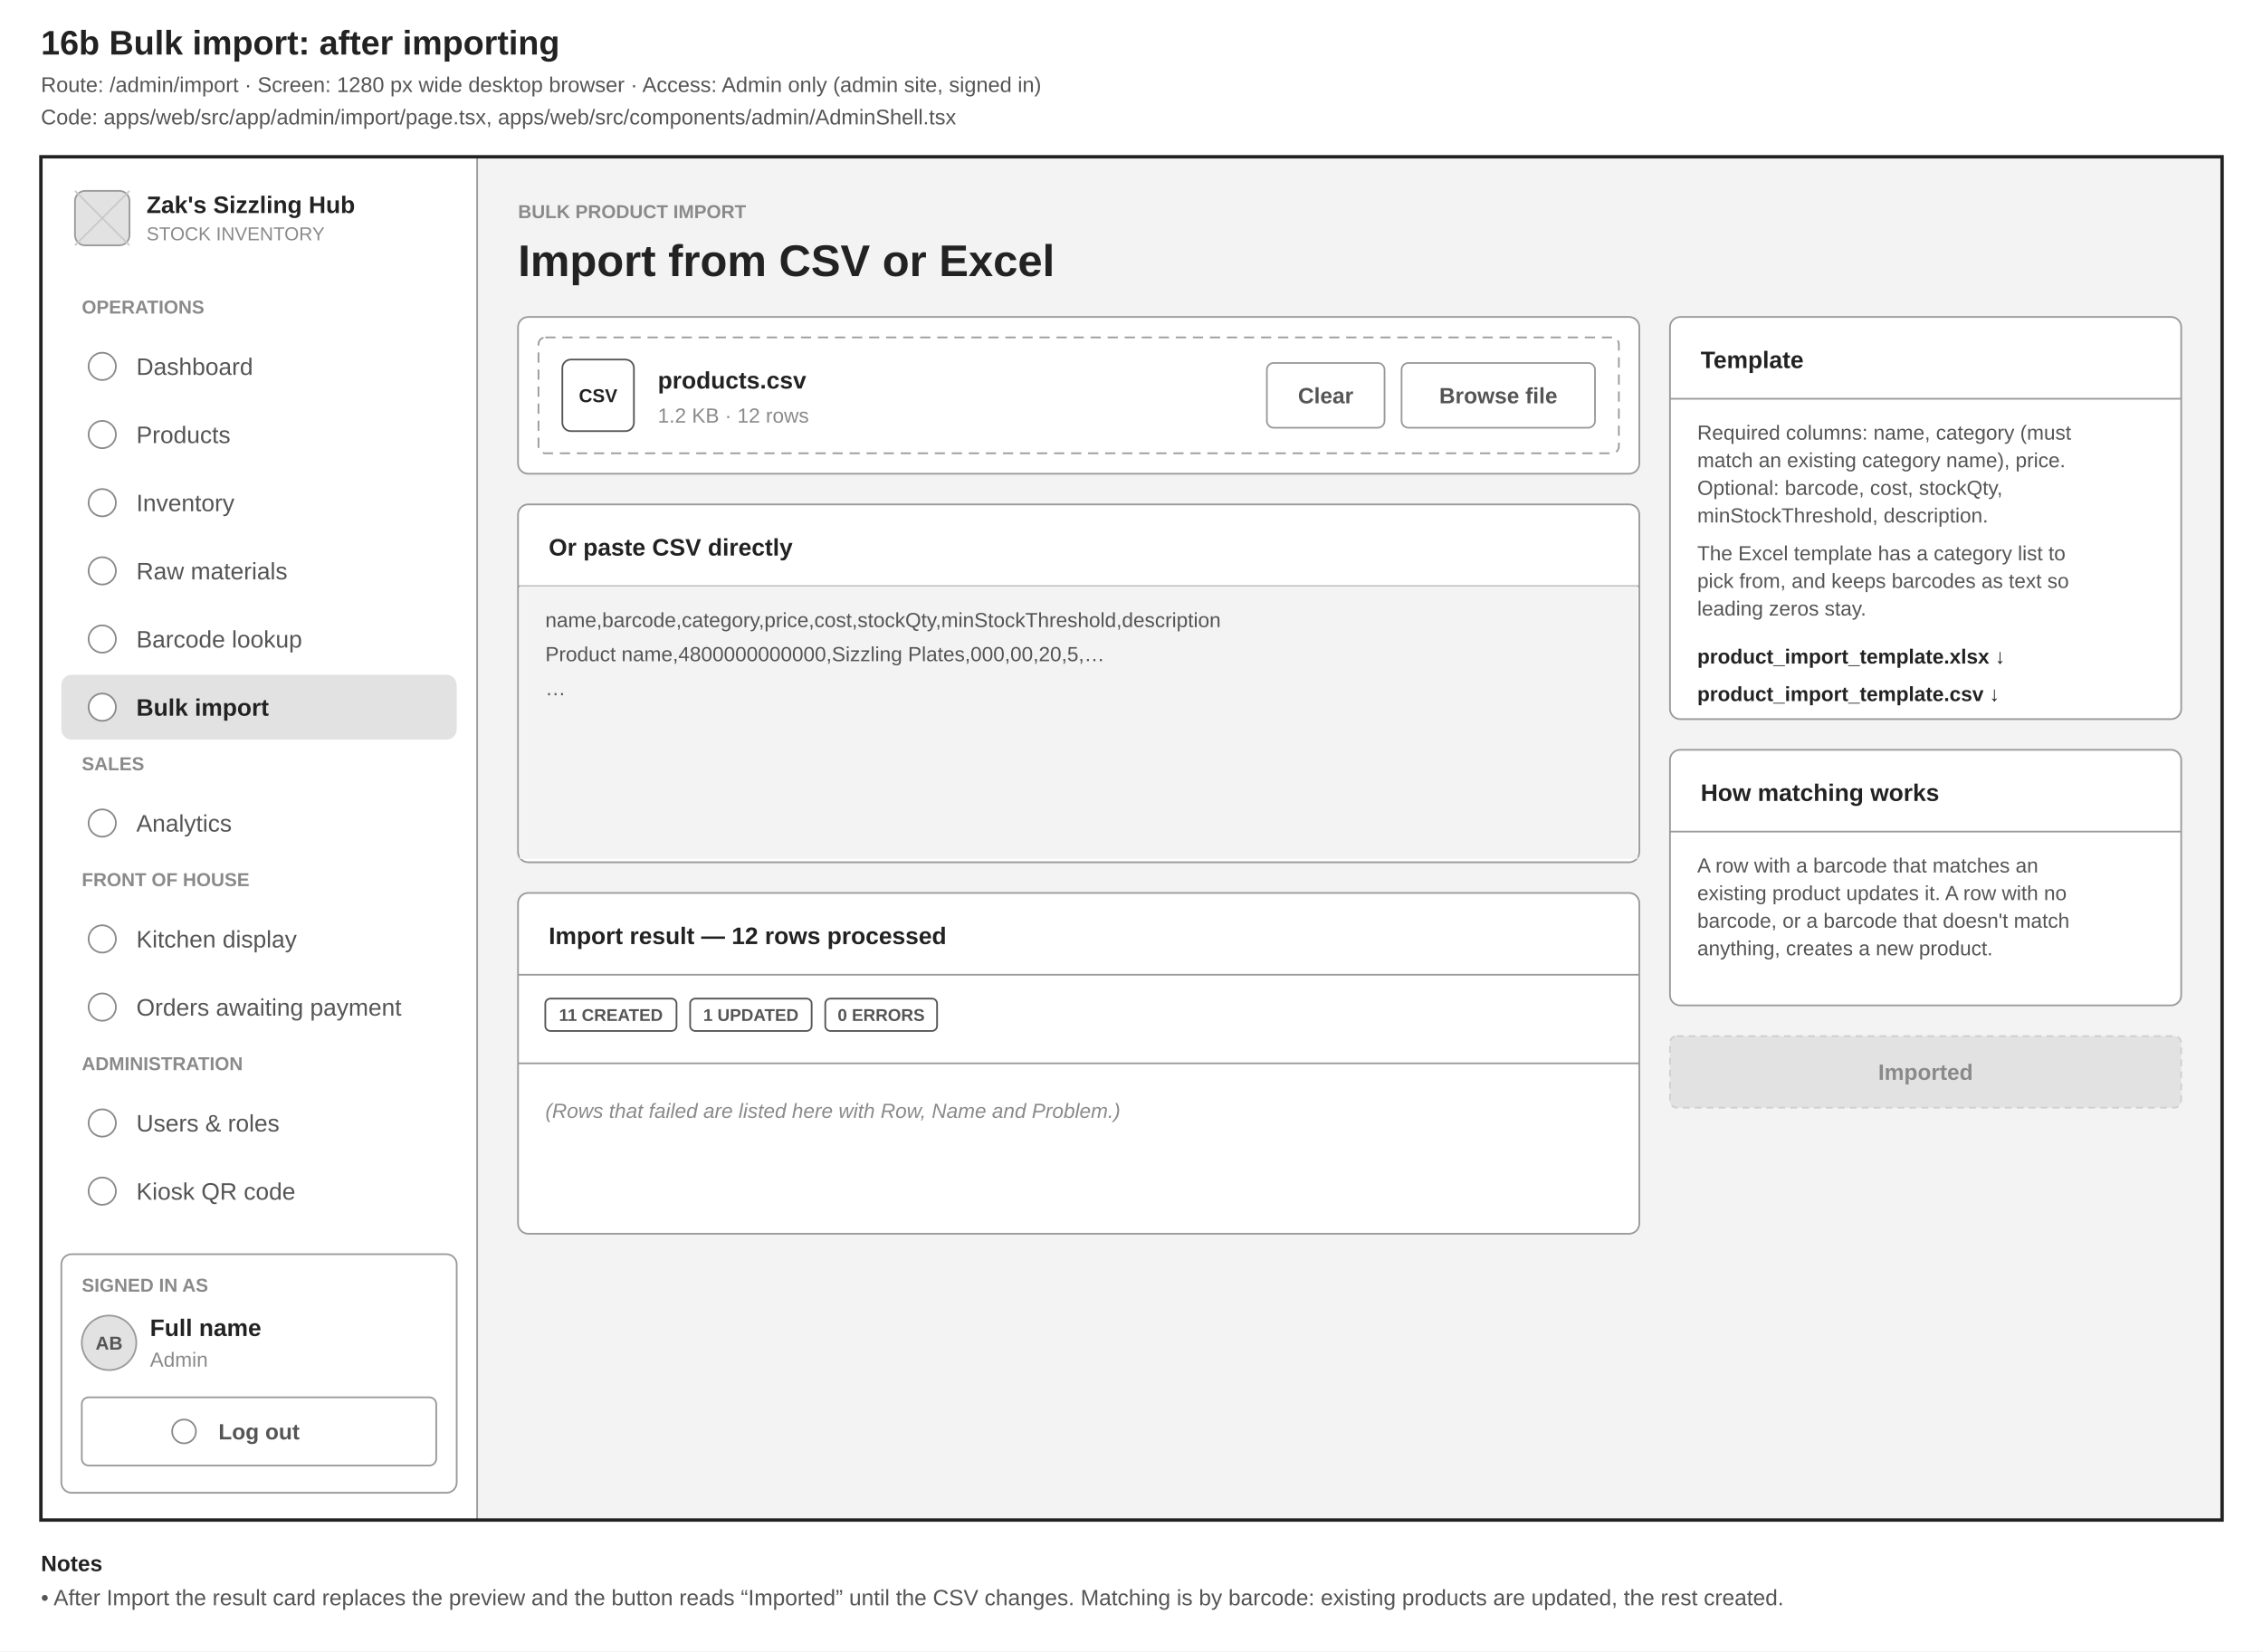
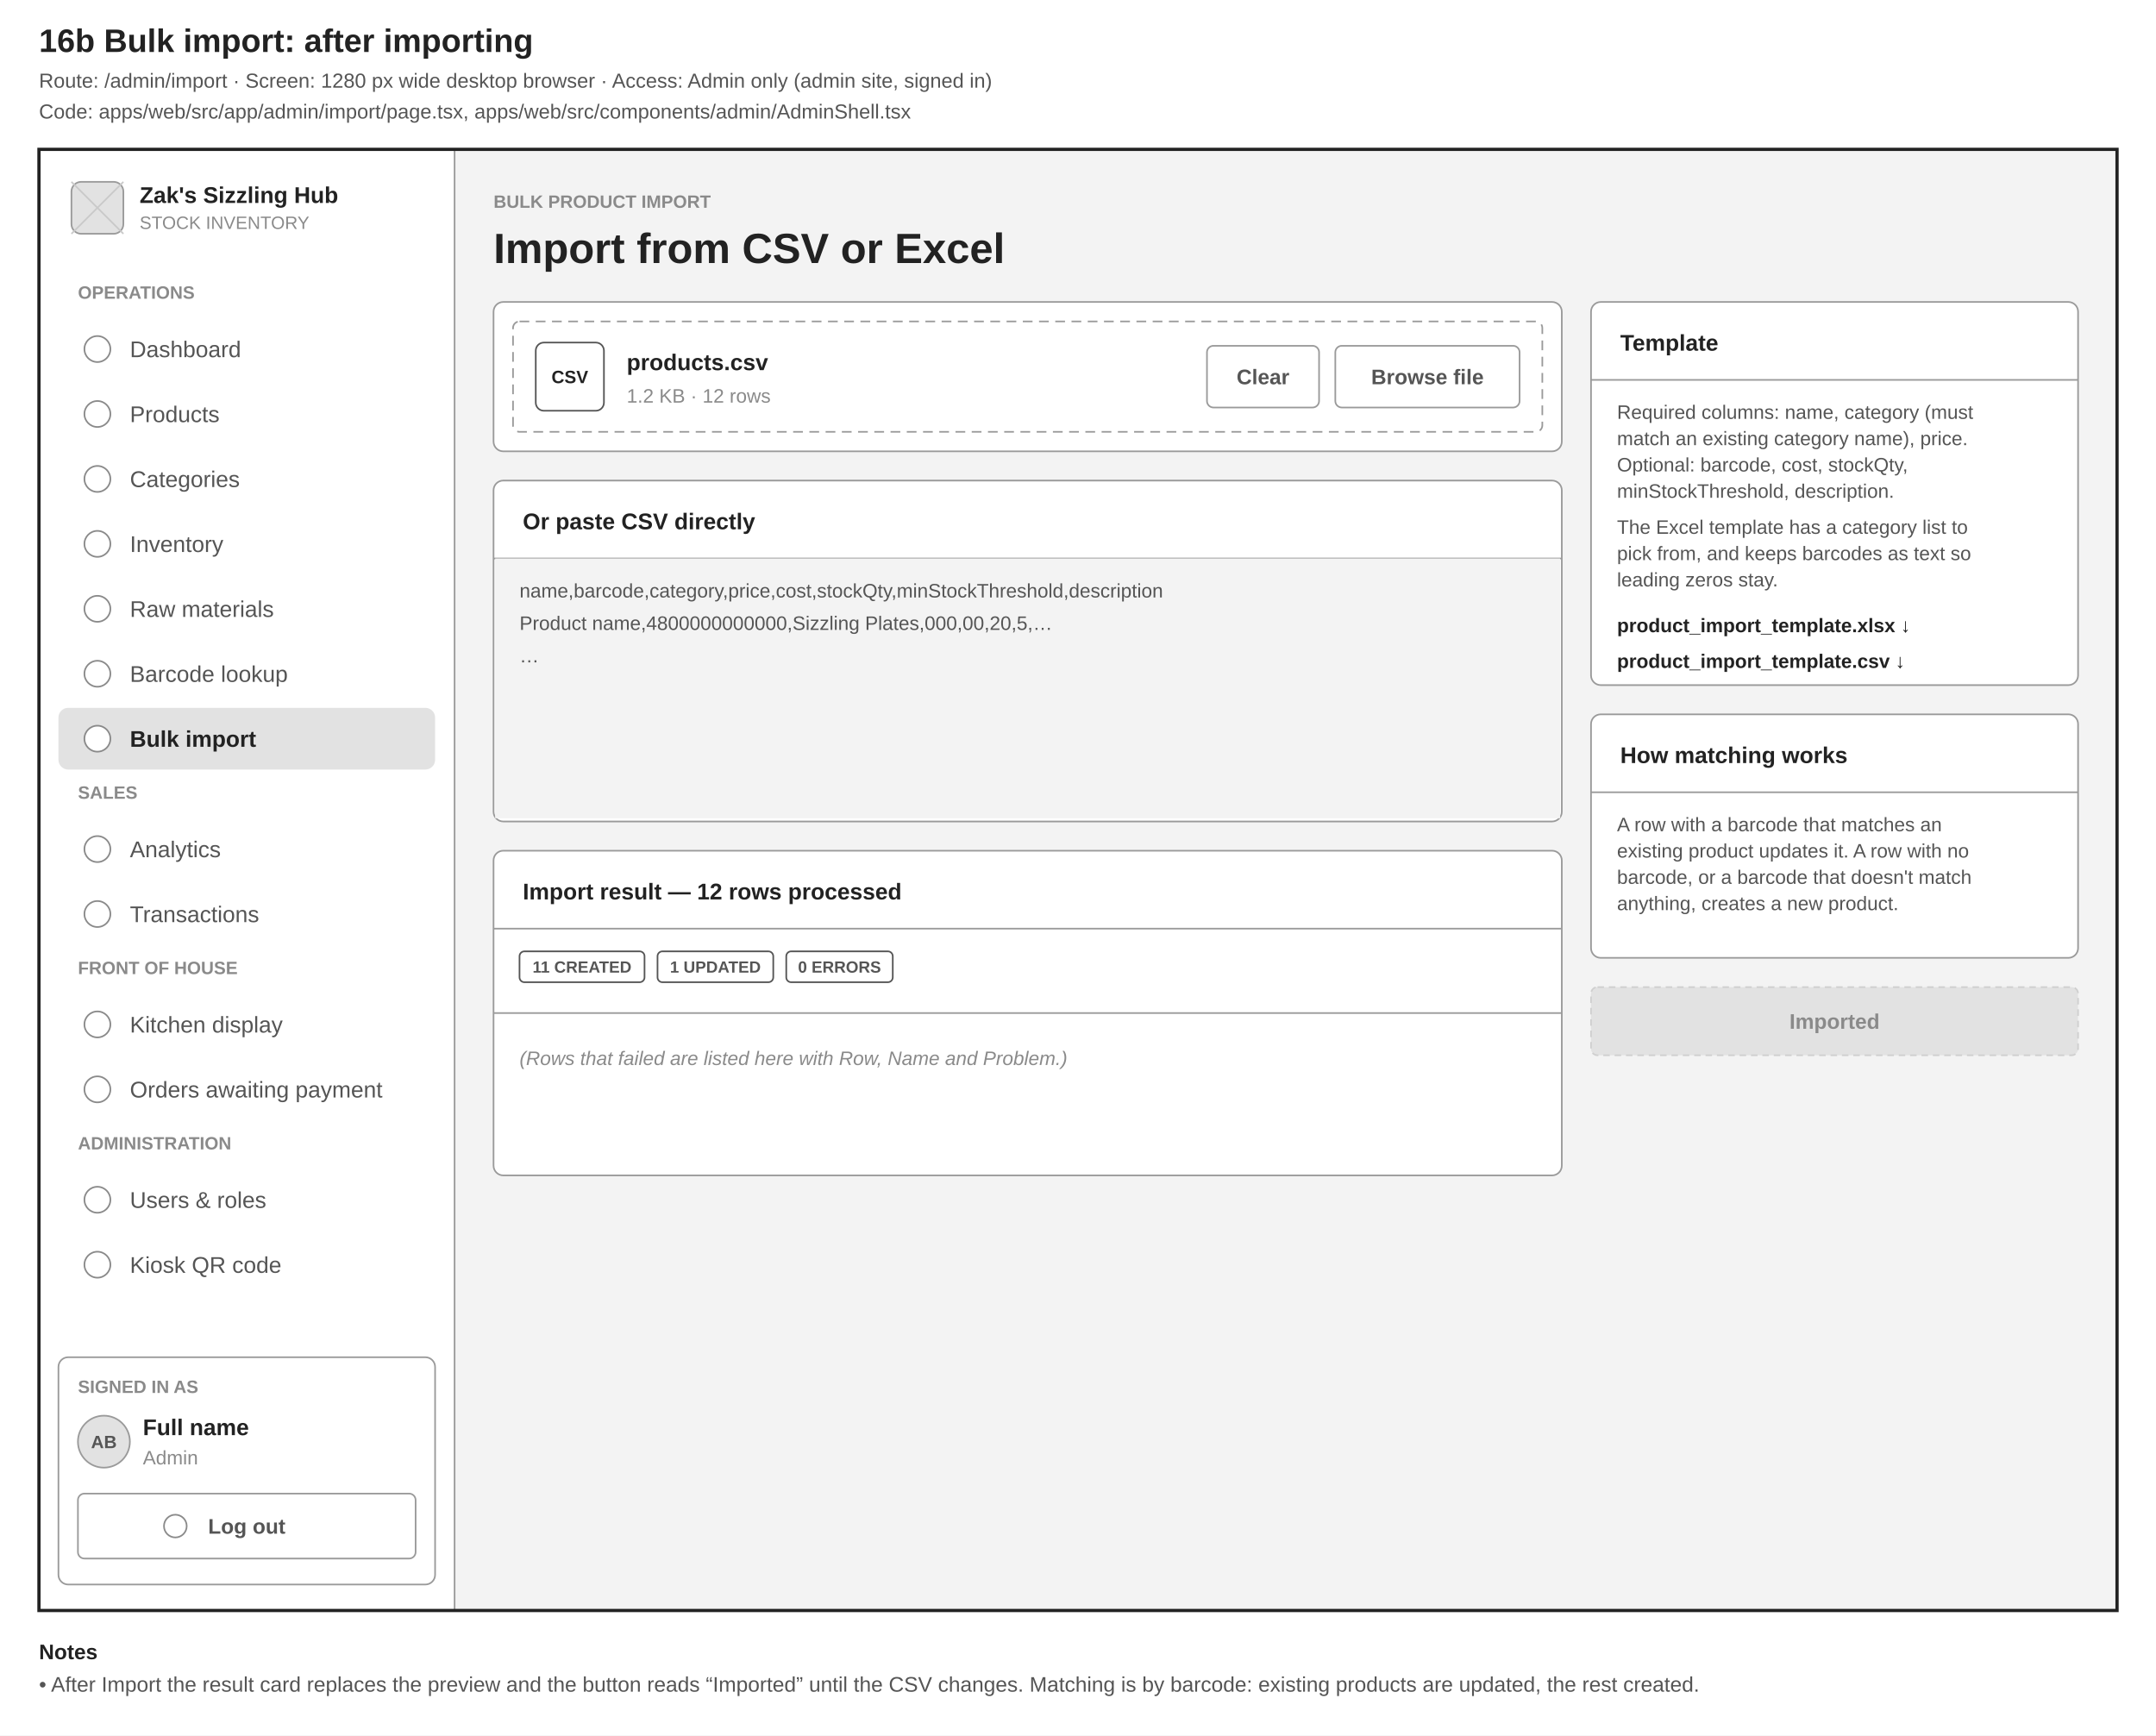
- <svg xmlns="http://www.w3.org/2000/svg" width="1328" height="969" viewBox="0 0 1328 969">
-   <rect x="0" y="0" width="1328" height="969" fill="#ffffff" />
+ <svg xmlns="http://www.w3.org/2000/svg" width="1328" height="1069" viewBox="0 0 1328 1069">
+   <rect x="0" y="0" width="1328" height="1069" fill="#ffffff" />
  <text x="24" y="32" font-family="Arial, Helvetica, sans-serif" font-size="20" font-weight="700" fill="#222222">16b  Bulk import: after importing</text>
  <text x="24" y="54" font-family="Arial, Helvetica, sans-serif" font-size="12.5" fill="#555555">Route: /admin/import   ·   Screen: 1280 px wide desktop browser   ·   Access: Admin only (admin site, signed in)</text>
  <text x="24" y="73" font-family="Arial, Helvetica, sans-serif" font-size="12.5" fill="#555555">Code: apps/web/src/app/admin/import/page.tsx, apps/web/src/components/admin/AdminShell.tsx</text>
-   <text x="24" y="922" font-family="Arial, Helvetica, sans-serif" font-size="13" font-weight="700" fill="#222222">Notes</text>
-   <text x="24" y="942" font-family="Arial, Helvetica, sans-serif" font-size="13" fill="#555555" xml:space="preserve">• After Import the result card replaces the preview and the button reads “Imported” until the CSV changes. Matching is by barcode: existing products are updated, the rest created.</text>
+   <text x="24" y="1022" font-family="Arial, Helvetica, sans-serif" font-size="13" font-weight="700" fill="#222222">Notes</text>
+   <text x="24" y="1042" font-family="Arial, Helvetica, sans-serif" font-size="13" fill="#555555" xml:space="preserve">• After Import the result card replaces the preview and the button reads “Imported” until the CSV changes. Matching is by barcode: existing products are updated, the rest created.</text>
  <g transform="translate(24,92)">
    <clipPath id="frame">
-       <rect x="0" y="0" width="1280" height="800" />
+       <rect x="0" y="0" width="1280" height="900" />
    </clipPath>
    <g clip-path="url(#frame)">
-       <rect x="0" y="0" width="1280" height="800" fill="#ffffff" />
-       <rect x="0" y="0" width="1280" height="800" rx="0" fill="#f3f3f3" stroke="none" />
-       <rect x="0" y="0" width="256" height="800" rx="0" fill="#ffffff" stroke="none" />
-       <line x1="256" y1="0" x2="256" y2="800" stroke="#9a9a9a" stroke-width="1" />
+       <rect x="0" y="0" width="1280" height="900" fill="#ffffff" />
+       <rect x="0" y="0" width="1280" height="900" rx="0" fill="#f3f3f3" stroke="none" />
+       <rect x="0" y="0" width="256" height="900" rx="0" fill="#ffffff" stroke="none" />
+       <line x1="256" y1="0" x2="256" y2="900" stroke="#9a9a9a" stroke-width="1" />
      <rect x="20" y="20" width="32" height="32" rx="6" fill="#e2e2e2" stroke="#9a9a9a" stroke-width="1" />
      <line x1="20" y1="20" x2="52" y2="52" stroke="#c9c9c9" stroke-width="1" />
      <line x1="52" y1="20" x2="20" y2="52" stroke="#c9c9c9" stroke-width="1" />
      <text x="62" y="33" font-family="Arial, Helvetica, sans-serif" font-size="14" font-weight="700" text-anchor="start" fill="#222222">Zak's Sizzling Hub</text>
      <text x="62" y="49" font-family="Arial, Helvetica, sans-serif" font-size="11" font-weight="400" text-anchor="start" fill="#8a8a8a">STOCK INVENTORY</text>
      <text x="24" y="92" font-family="Arial, Helvetica, sans-serif" font-size="11" font-weight="700" text-anchor="start" fill="#8a8a8a">OPERATIONS</text>
      <circle cx="36" cy="123" r="8" fill="#ffffff" stroke="#8a8a8a" stroke-width="1" />
      <text x="56" y="128" font-family="Arial, Helvetica, sans-serif" font-size="14" font-weight="400" text-anchor="start" fill="#555555">Dashboard</text>
      <circle cx="36" cy="163" r="8" fill="#ffffff" stroke="#8a8a8a" stroke-width="1" />
      <text x="56" y="168" font-family="Arial, Helvetica, sans-serif" font-size="14" font-weight="400" text-anchor="start" fill="#555555">Products</text>
      <circle cx="36" cy="203" r="8" fill="#ffffff" stroke="#8a8a8a" stroke-width="1" />
-       <text x="56" y="208" font-family="Arial, Helvetica, sans-serif" font-size="14" font-weight="400" text-anchor="start" fill="#555555">Inventory</text>
+       <text x="56" y="208" font-family="Arial, Helvetica, sans-serif" font-size="14" font-weight="400" text-anchor="start" fill="#555555">Categories</text>
      <circle cx="36" cy="243" r="8" fill="#ffffff" stroke="#8a8a8a" stroke-width="1" />
-       <text x="56" y="248" font-family="Arial, Helvetica, sans-serif" font-size="14" font-weight="400" text-anchor="start" fill="#555555">Raw materials</text>
+       <text x="56" y="248" font-family="Arial, Helvetica, sans-serif" font-size="14" font-weight="400" text-anchor="start" fill="#555555">Inventory</text>
      <circle cx="36" cy="283" r="8" fill="#ffffff" stroke="#8a8a8a" stroke-width="1" />
-       <text x="56" y="288" font-family="Arial, Helvetica, sans-serif" font-size="14" font-weight="400" text-anchor="start" fill="#555555">Barcode lookup</text>
-       <rect x="12" y="304" width="232" height="38" rx="6" fill="#e2e2e2" stroke="none" />
+       <text x="56" y="288" font-family="Arial, Helvetica, sans-serif" font-size="14" font-weight="400" text-anchor="start" fill="#555555">Raw materials</text>
      <circle cx="36" cy="323" r="8" fill="#ffffff" stroke="#8a8a8a" stroke-width="1" />
-       <text x="56" y="328" font-family="Arial, Helvetica, sans-serif" font-size="14" font-weight="700" text-anchor="start" fill="#222222">Bulk import</text>
-       <text x="24" y="360" font-family="Arial, Helvetica, sans-serif" font-size="11" font-weight="700" text-anchor="start" fill="#8a8a8a">SALES</text>
-       <circle cx="36" cy="391" r="8" fill="#ffffff" stroke="#8a8a8a" stroke-width="1" />
-       <text x="56" y="396" font-family="Arial, Helvetica, sans-serif" font-size="14" font-weight="400" text-anchor="start" fill="#555555">Analytics</text>
-       <text x="24" y="428" font-family="Arial, Helvetica, sans-serif" font-size="11" font-weight="700" text-anchor="start" fill="#8a8a8a">FRONT OF HOUSE</text>
-       <circle cx="36" cy="459" r="8" fill="#ffffff" stroke="#8a8a8a" stroke-width="1" />
-       <text x="56" y="464" font-family="Arial, Helvetica, sans-serif" font-size="14" font-weight="400" text-anchor="start" fill="#555555">Kitchen display</text>
-       <circle cx="36" cy="499" r="8" fill="#ffffff" stroke="#8a8a8a" stroke-width="1" />
-       <text x="56" y="504" font-family="Arial, Helvetica, sans-serif" font-size="14" font-weight="400" text-anchor="start" fill="#555555">Orders awaiting payment</text>
-       <text x="24" y="536" font-family="Arial, Helvetica, sans-serif" font-size="11" font-weight="700" text-anchor="start" fill="#8a8a8a">ADMINISTRATION</text>
-       <circle cx="36" cy="567" r="8" fill="#ffffff" stroke="#8a8a8a" stroke-width="1" />
-       <text x="56" y="572" font-family="Arial, Helvetica, sans-serif" font-size="14" font-weight="400" text-anchor="start" fill="#555555">Users &amp; roles</text>
-       <circle cx="36" cy="607" r="8" fill="#ffffff" stroke="#8a8a8a" stroke-width="1" />
-       <text x="56" y="612" font-family="Arial, Helvetica, sans-serif" font-size="14" font-weight="400" text-anchor="start" fill="#555555">Kiosk QR code</text>
-       <rect x="12" y="644" width="232" height="140" rx="6" fill="#ffffff" stroke="#9a9a9a" stroke-width="1" />
-       <text x="24" y="666" font-family="Arial, Helvetica, sans-serif" font-size="11" font-weight="700" text-anchor="start" fill="#8a8a8a">SIGNED IN AS</text>
-       <circle cx="40" cy="696" r="16" fill="#e2e2e2" stroke="#9a9a9a" stroke-width="1" />
-       <text x="40" y="700" font-family="Arial, Helvetica, sans-serif" font-size="11" font-weight="700" text-anchor="middle" fill="#555555">AB</text>
-       <text x="64" y="692" font-family="Arial, Helvetica, sans-serif" font-size="14" font-weight="700" text-anchor="start" fill="#222222">Full name</text>
-       <text x="64" y="710" font-family="Arial, Helvetica, sans-serif" font-size="12" font-weight="400" text-anchor="start" fill="#8a8a8a">Admin</text>
-       <rect x="24" y="728" width="208" height="40" rx="4" fill="#ffffff" stroke="#9a9a9a" stroke-width="1" />
-       <text x="128.0" y="752.68" font-family="Arial, Helvetica, sans-serif" font-size="13" font-weight="700" text-anchor="middle" fill="#555555">Log out</text>
-       <circle cx="84" cy="748" r="7" fill="#ffffff" stroke="#8a8a8a" stroke-width="1" />
+       <text x="56" y="328" font-family="Arial, Helvetica, sans-serif" font-size="14" font-weight="400" text-anchor="start" fill="#555555">Barcode lookup</text>
+       <rect x="12" y="344" width="232" height="38" rx="6" fill="#e2e2e2" stroke="none" />
+       <circle cx="36" cy="363" r="8" fill="#ffffff" stroke="#8a8a8a" stroke-width="1" />
+       <text x="56" y="368" font-family="Arial, Helvetica, sans-serif" font-size="14" font-weight="700" text-anchor="start" fill="#222222">Bulk import</text>
+       <text x="24" y="400" font-family="Arial, Helvetica, sans-serif" font-size="11" font-weight="700" text-anchor="start" fill="#8a8a8a">SALES</text>
+       <circle cx="36" cy="431" r="8" fill="#ffffff" stroke="#8a8a8a" stroke-width="1" />
+       <text x="56" y="436" font-family="Arial, Helvetica, sans-serif" font-size="14" font-weight="400" text-anchor="start" fill="#555555">Analytics</text>
+       <circle cx="36" cy="471" r="8" fill="#ffffff" stroke="#8a8a8a" stroke-width="1" />
+       <text x="56" y="476" font-family="Arial, Helvetica, sans-serif" font-size="14" font-weight="400" text-anchor="start" fill="#555555">Transactions</text>
+       <text x="24" y="508" font-family="Arial, Helvetica, sans-serif" font-size="11" font-weight="700" text-anchor="start" fill="#8a8a8a">FRONT OF HOUSE</text>
+       <circle cx="36" cy="539" r="8" fill="#ffffff" stroke="#8a8a8a" stroke-width="1" />
+       <text x="56" y="544" font-family="Arial, Helvetica, sans-serif" font-size="14" font-weight="400" text-anchor="start" fill="#555555">Kitchen display</text>
+       <circle cx="36" cy="579" r="8" fill="#ffffff" stroke="#8a8a8a" stroke-width="1" />
+       <text x="56" y="584" font-family="Arial, Helvetica, sans-serif" font-size="14" font-weight="400" text-anchor="start" fill="#555555">Orders awaiting payment</text>
+       <text x="24" y="616" font-family="Arial, Helvetica, sans-serif" font-size="11" font-weight="700" text-anchor="start" fill="#8a8a8a">ADMINISTRATION</text>
+       <circle cx="36" cy="647" r="8" fill="#ffffff" stroke="#8a8a8a" stroke-width="1" />
+       <text x="56" y="652" font-family="Arial, Helvetica, sans-serif" font-size="14" font-weight="400" text-anchor="start" fill="#555555">Users &amp; roles</text>
+       <circle cx="36" cy="687" r="8" fill="#ffffff" stroke="#8a8a8a" stroke-width="1" />
+       <text x="56" y="692" font-family="Arial, Helvetica, sans-serif" font-size="14" font-weight="400" text-anchor="start" fill="#555555">Kiosk QR code</text>
+       <rect x="12" y="744" width="232" height="140" rx="6" fill="#ffffff" stroke="#9a9a9a" stroke-width="1" />
+       <text x="24" y="766" font-family="Arial, Helvetica, sans-serif" font-size="11" font-weight="700" text-anchor="start" fill="#8a8a8a">SIGNED IN AS</text>
+       <circle cx="40" cy="796" r="16" fill="#e2e2e2" stroke="#9a9a9a" stroke-width="1" />
+       <text x="40" y="800" font-family="Arial, Helvetica, sans-serif" font-size="11" font-weight="700" text-anchor="middle" fill="#555555">AB</text>
+       <text x="64" y="792" font-family="Arial, Helvetica, sans-serif" font-size="14" font-weight="700" text-anchor="start" fill="#222222">Full name</text>
+       <text x="64" y="810" font-family="Arial, Helvetica, sans-serif" font-size="12" font-weight="400" text-anchor="start" fill="#8a8a8a">Admin</text>
+       <rect x="24" y="828" width="208" height="40" rx="4" fill="#ffffff" stroke="#9a9a9a" stroke-width="1" />
+       <text x="128.0" y="852.68" font-family="Arial, Helvetica, sans-serif" font-size="13" font-weight="700" text-anchor="middle" fill="#555555">Log out</text>
+       <circle cx="84" cy="848" r="7" fill="#ffffff" stroke="#8a8a8a" stroke-width="1" />
      <text x="280" y="36" font-family="Arial, Helvetica, sans-serif" font-size="11" font-weight="700" text-anchor="start" fill="#8a8a8a">BULK PRODUCT IMPORT</text>
      <text x="280" y="70" font-family="Arial, Helvetica, sans-serif" font-size="26" font-weight="700" text-anchor="start" fill="#222222">Import from CSV or Excel</text>
      <rect x="280" y="94" width="658" height="92" rx="6" fill="#ffffff" stroke="#9a9a9a" stroke-width="1" />
      <rect x="292" y="106" width="634" height="68" rx="4" fill="#ffffff" stroke="#9a9a9a" stroke-width="1" stroke-dasharray="6 4" />
      <rect x="306" y="119" width="42" height="42" rx="5" fill="#ffffff" stroke="#555555" stroke-width="1" />
      <text x="327" y="144" font-family="Arial, Helvetica, sans-serif" font-size="11" font-weight="700" text-anchor="middle" fill="#222222">CSV</text>
      <text x="362" y="136" font-family="Arial, Helvetica, sans-serif" font-size="14" font-weight="700" text-anchor="start" fill="#222222">products.csv</text>
      <text x="362" y="156" font-family="Arial, Helvetica, sans-serif" font-size="12" font-weight="400" text-anchor="start" fill="#8a8a8a">1.2 KB · 12 rows</text>
      <rect x="798.49" y="121" width="113.51" height="38" rx="4" fill="#ffffff" stroke="#9a9a9a" stroke-width="1" />
      <text x="855.245" y="144.68" font-family="Arial, Helvetica, sans-serif" font-size="13" font-weight="700" text-anchor="middle" fill="#555555">Browse file</text>
      <rect x="719.44" y="121" width="69.05" height="38" rx="4" fill="#ffffff" stroke="#9a9a9a" stroke-width="1" />
      <text x="753.965" y="144.68" font-family="Arial, Helvetica, sans-serif" font-size="13" font-weight="700" text-anchor="middle" fill="#555555">Clear</text>
      <rect x="280" y="204" width="658" height="210" rx="6" fill="#ffffff" stroke="#9a9a9a" stroke-width="1" />
      <text x="298" y="234" font-family="Arial, Helvetica, sans-serif" font-size="14" font-weight="700" text-anchor="start" fill="#222222">Or paste CSV directly</text>
      <line x1="280" y1="252" x2="938" y2="252" stroke="#9a9a9a" stroke-width="1" />
      <rect x="281" y="252" width="656" height="160" rx="0" fill="#f3f3f3" stroke="none" />
      <text x="296" y="276" font-family="Arial, Helvetica, sans-serif" font-size="12" font-weight="400" text-anchor="start" fill="#555555">name,barcode,category,price,cost,stockQty,minStockThreshold,description</text>
      <text x="296" y="296" font-family="Arial, Helvetica, sans-serif" font-size="12" font-weight="400" text-anchor="start" fill="#555555">Product name,4800000000000,Sizzling Plates,000,00,20,5,…</text>
      <text x="296" y="316" font-family="Arial, Helvetica, sans-serif" font-size="12" font-weight="400" text-anchor="start" fill="#555555">…</text>
      <rect x="280" y="432" width="658" height="200" rx="6" fill="#ffffff" stroke="#9a9a9a" stroke-width="1" />
      <text x="298" y="462" font-family="Arial, Helvetica, sans-serif" font-size="14" font-weight="700" text-anchor="start" fill="#222222">Import result — 12 rows processed</text>
      <line x1="280" y1="480" x2="938" y2="480" stroke="#9a9a9a" stroke-width="1" />
      <rect x="296" y="494" width="77.0" height="19" rx="3" fill="#ffffff" stroke="#555555" stroke-width="1" />
      <text x="334.5" y="507.1" font-family="Arial, Helvetica, sans-serif" font-size="10" font-weight="700" text-anchor="middle" fill="#555555">11 CREATED</text>
      <rect x="381.0" y="494" width="71.3" height="19" rx="3" fill="#ffffff" stroke="#555555" stroke-width="1" />
      <text x="416.65" y="507.1" font-family="Arial, Helvetica, sans-serif" font-size="10" font-weight="700" text-anchor="middle" fill="#555555">1 UPDATED</text>
      <rect x="460.3" y="494" width="65.6" height="19" rx="3" fill="#ffffff" stroke="#555555" stroke-width="1" />
      <text x="493.1" y="507.1" font-family="Arial, Helvetica, sans-serif" font-size="10" font-weight="700" text-anchor="middle" fill="#555555">0 ERRORS</text>
      <line x1="280" y1="532" x2="938" y2="532" stroke="#9a9a9a" stroke-width="1" />
      <text x="296" y="564" font-family="Arial, Helvetica, sans-serif" font-size="12" font-weight="400" text-anchor="start" fill="#8a8a8a" font-style="italic">(Rows that failed are listed here with Row, Name and Problem.)</text>
      <rect x="956" y="94" width="300" height="236" rx="6" fill="#ffffff" stroke="#9a9a9a" stroke-width="1" />
      <text x="974" y="124" font-family="Arial, Helvetica, sans-serif" font-size="14" font-weight="700" text-anchor="start" fill="#222222">Template</text>
      <line x1="956" y1="142" x2="1256" y2="142" stroke="#9a9a9a" stroke-width="1" />
      <text x="972" y="166" font-family="Arial, Helvetica, sans-serif" font-size="12" font-weight="400" text-anchor="start" fill="#555555">Required columns: name, category (must</text>
      <text x="972" y="182.2" font-family="Arial, Helvetica, sans-serif" font-size="12" font-weight="400" text-anchor="start" fill="#555555">match an existing category name), price.</text>
      <text x="972" y="198.4" font-family="Arial, Helvetica, sans-serif" font-size="12" font-weight="400" text-anchor="start" fill="#555555">Optional: barcode, cost, stockQty,</text>
      <text x="972" y="214.6" font-family="Arial, Helvetica, sans-serif" font-size="12" font-weight="400" text-anchor="start" fill="#555555">minStockThreshold, description.</text>
      <text x="972" y="236.8" font-family="Arial, Helvetica, sans-serif" font-size="12" font-weight="400" text-anchor="start" fill="#555555">The Excel template has a category list to</text>
      <text x="972" y="253" font-family="Arial, Helvetica, sans-serif" font-size="12" font-weight="400" text-anchor="start" fill="#555555">pick from, and keeps barcodes as text so</text>
      <text x="972" y="269.2" font-family="Arial, Helvetica, sans-serif" font-size="12" font-weight="400" text-anchor="start" fill="#555555">leading zeros stay.</text>
      <text x="972" y="297.4" font-family="Arial, Helvetica, sans-serif" font-size="12" font-weight="700" text-anchor="start" fill="#222222">product_import_template.xlsx ↓</text>
      <text x="972" y="319.4" font-family="Arial, Helvetica, sans-serif" font-size="12" font-weight="700" text-anchor="start" fill="#222222">product_import_template.csv ↓</text>
      <rect x="956" y="348" width="300" height="150" rx="6" fill="#ffffff" stroke="#9a9a9a" stroke-width="1" />
      <text x="974" y="378" font-family="Arial, Helvetica, sans-serif" font-size="14" font-weight="700" text-anchor="start" fill="#222222">How matching works</text>
      <line x1="956" y1="396" x2="1256" y2="396" stroke="#9a9a9a" stroke-width="1" />
      <text x="972" y="420" font-family="Arial, Helvetica, sans-serif" font-size="12" font-weight="400" text-anchor="start" fill="#555555">A row with a barcode that matches an</text>
      <text x="972" y="436.2" font-family="Arial, Helvetica, sans-serif" font-size="12" font-weight="400" text-anchor="start" fill="#555555">existing product updates it. A row with no</text>
      <text x="972" y="452.4" font-family="Arial, Helvetica, sans-serif" font-size="12" font-weight="400" text-anchor="start" fill="#555555">barcode, or a barcode that doesn't match</text>
      <text x="972" y="468.6" font-family="Arial, Helvetica, sans-serif" font-size="12" font-weight="400" text-anchor="start" fill="#555555">anything, creates a new product.</text>
      <rect x="956" y="516" width="300" height="42" rx="4" fill="#e2e2e2" stroke="#cfcfcf" stroke-width="1" stroke-dasharray="4 3" />
      <text x="1106.0" y="541.68" font-family="Arial, Helvetica, sans-serif" font-size="13" font-weight="700" text-anchor="middle" fill="#8a8a8a">Imported</text>
    </g>
-     <rect x="0" y="0" width="1280" height="800" fill="none" stroke="#222222" stroke-width="2" />
+     <rect x="0" y="0" width="1280" height="900" fill="none" stroke="#222222" stroke-width="2" />
  </g>
</svg>
